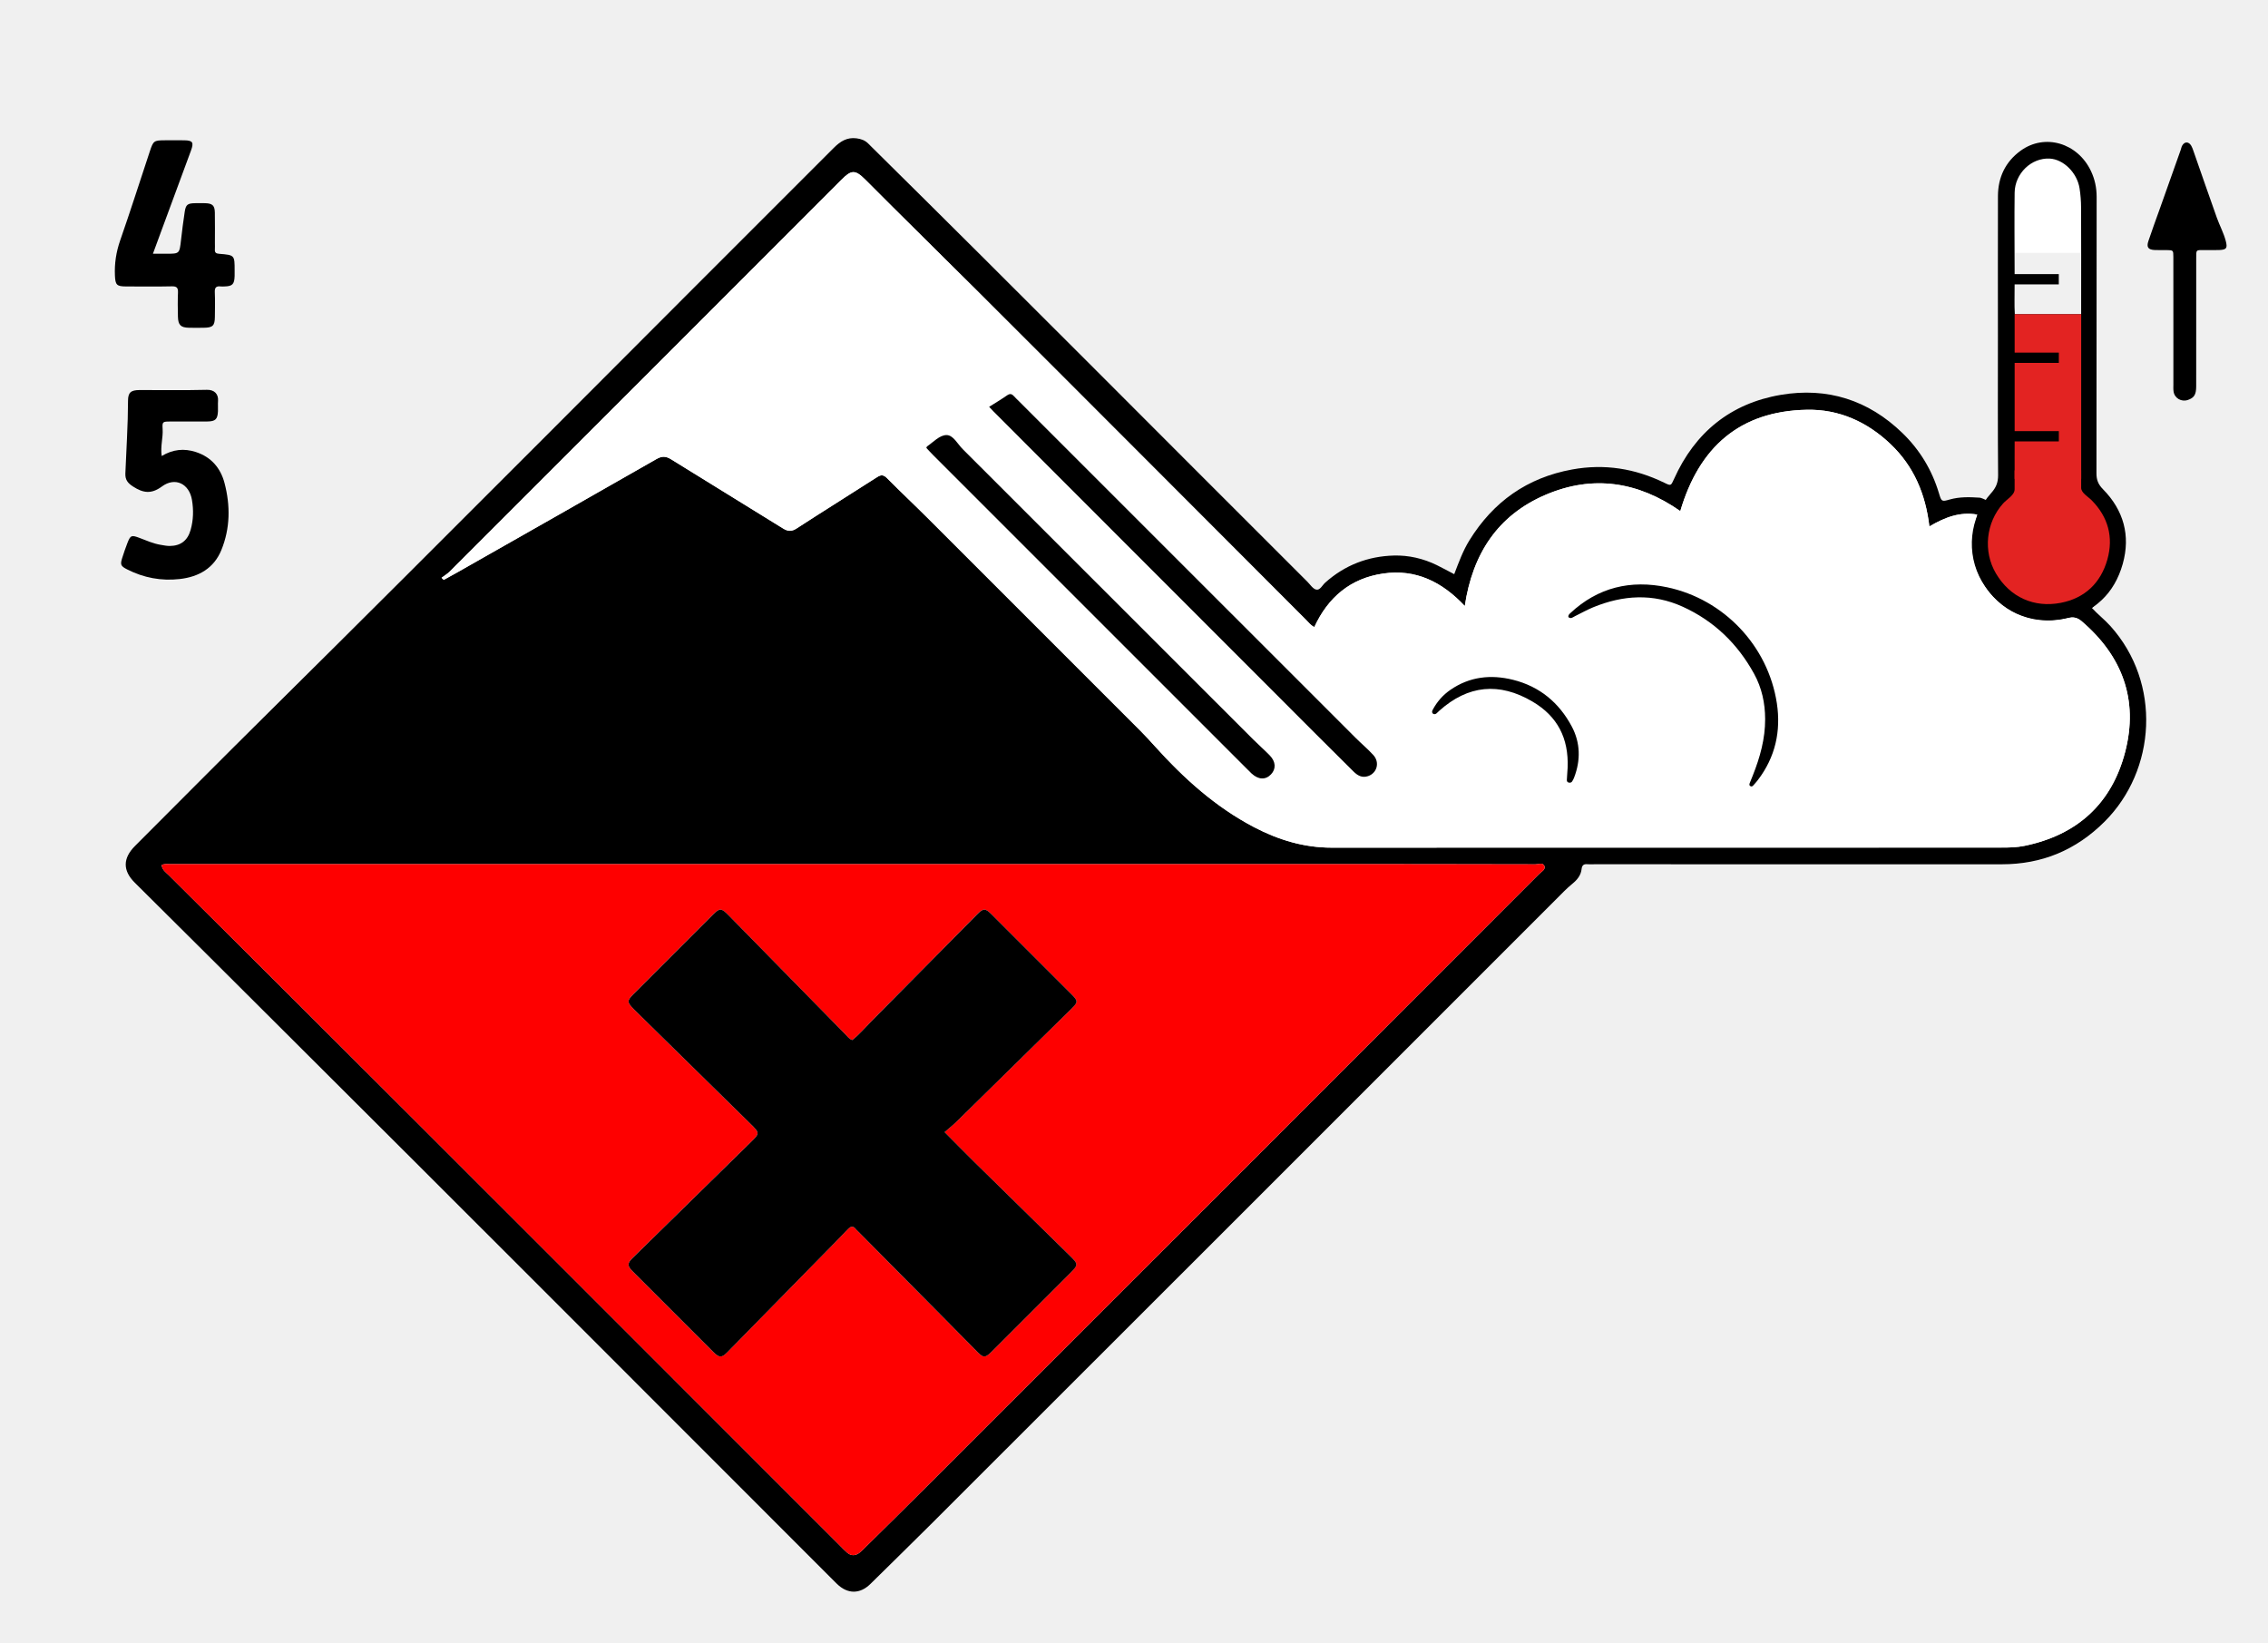
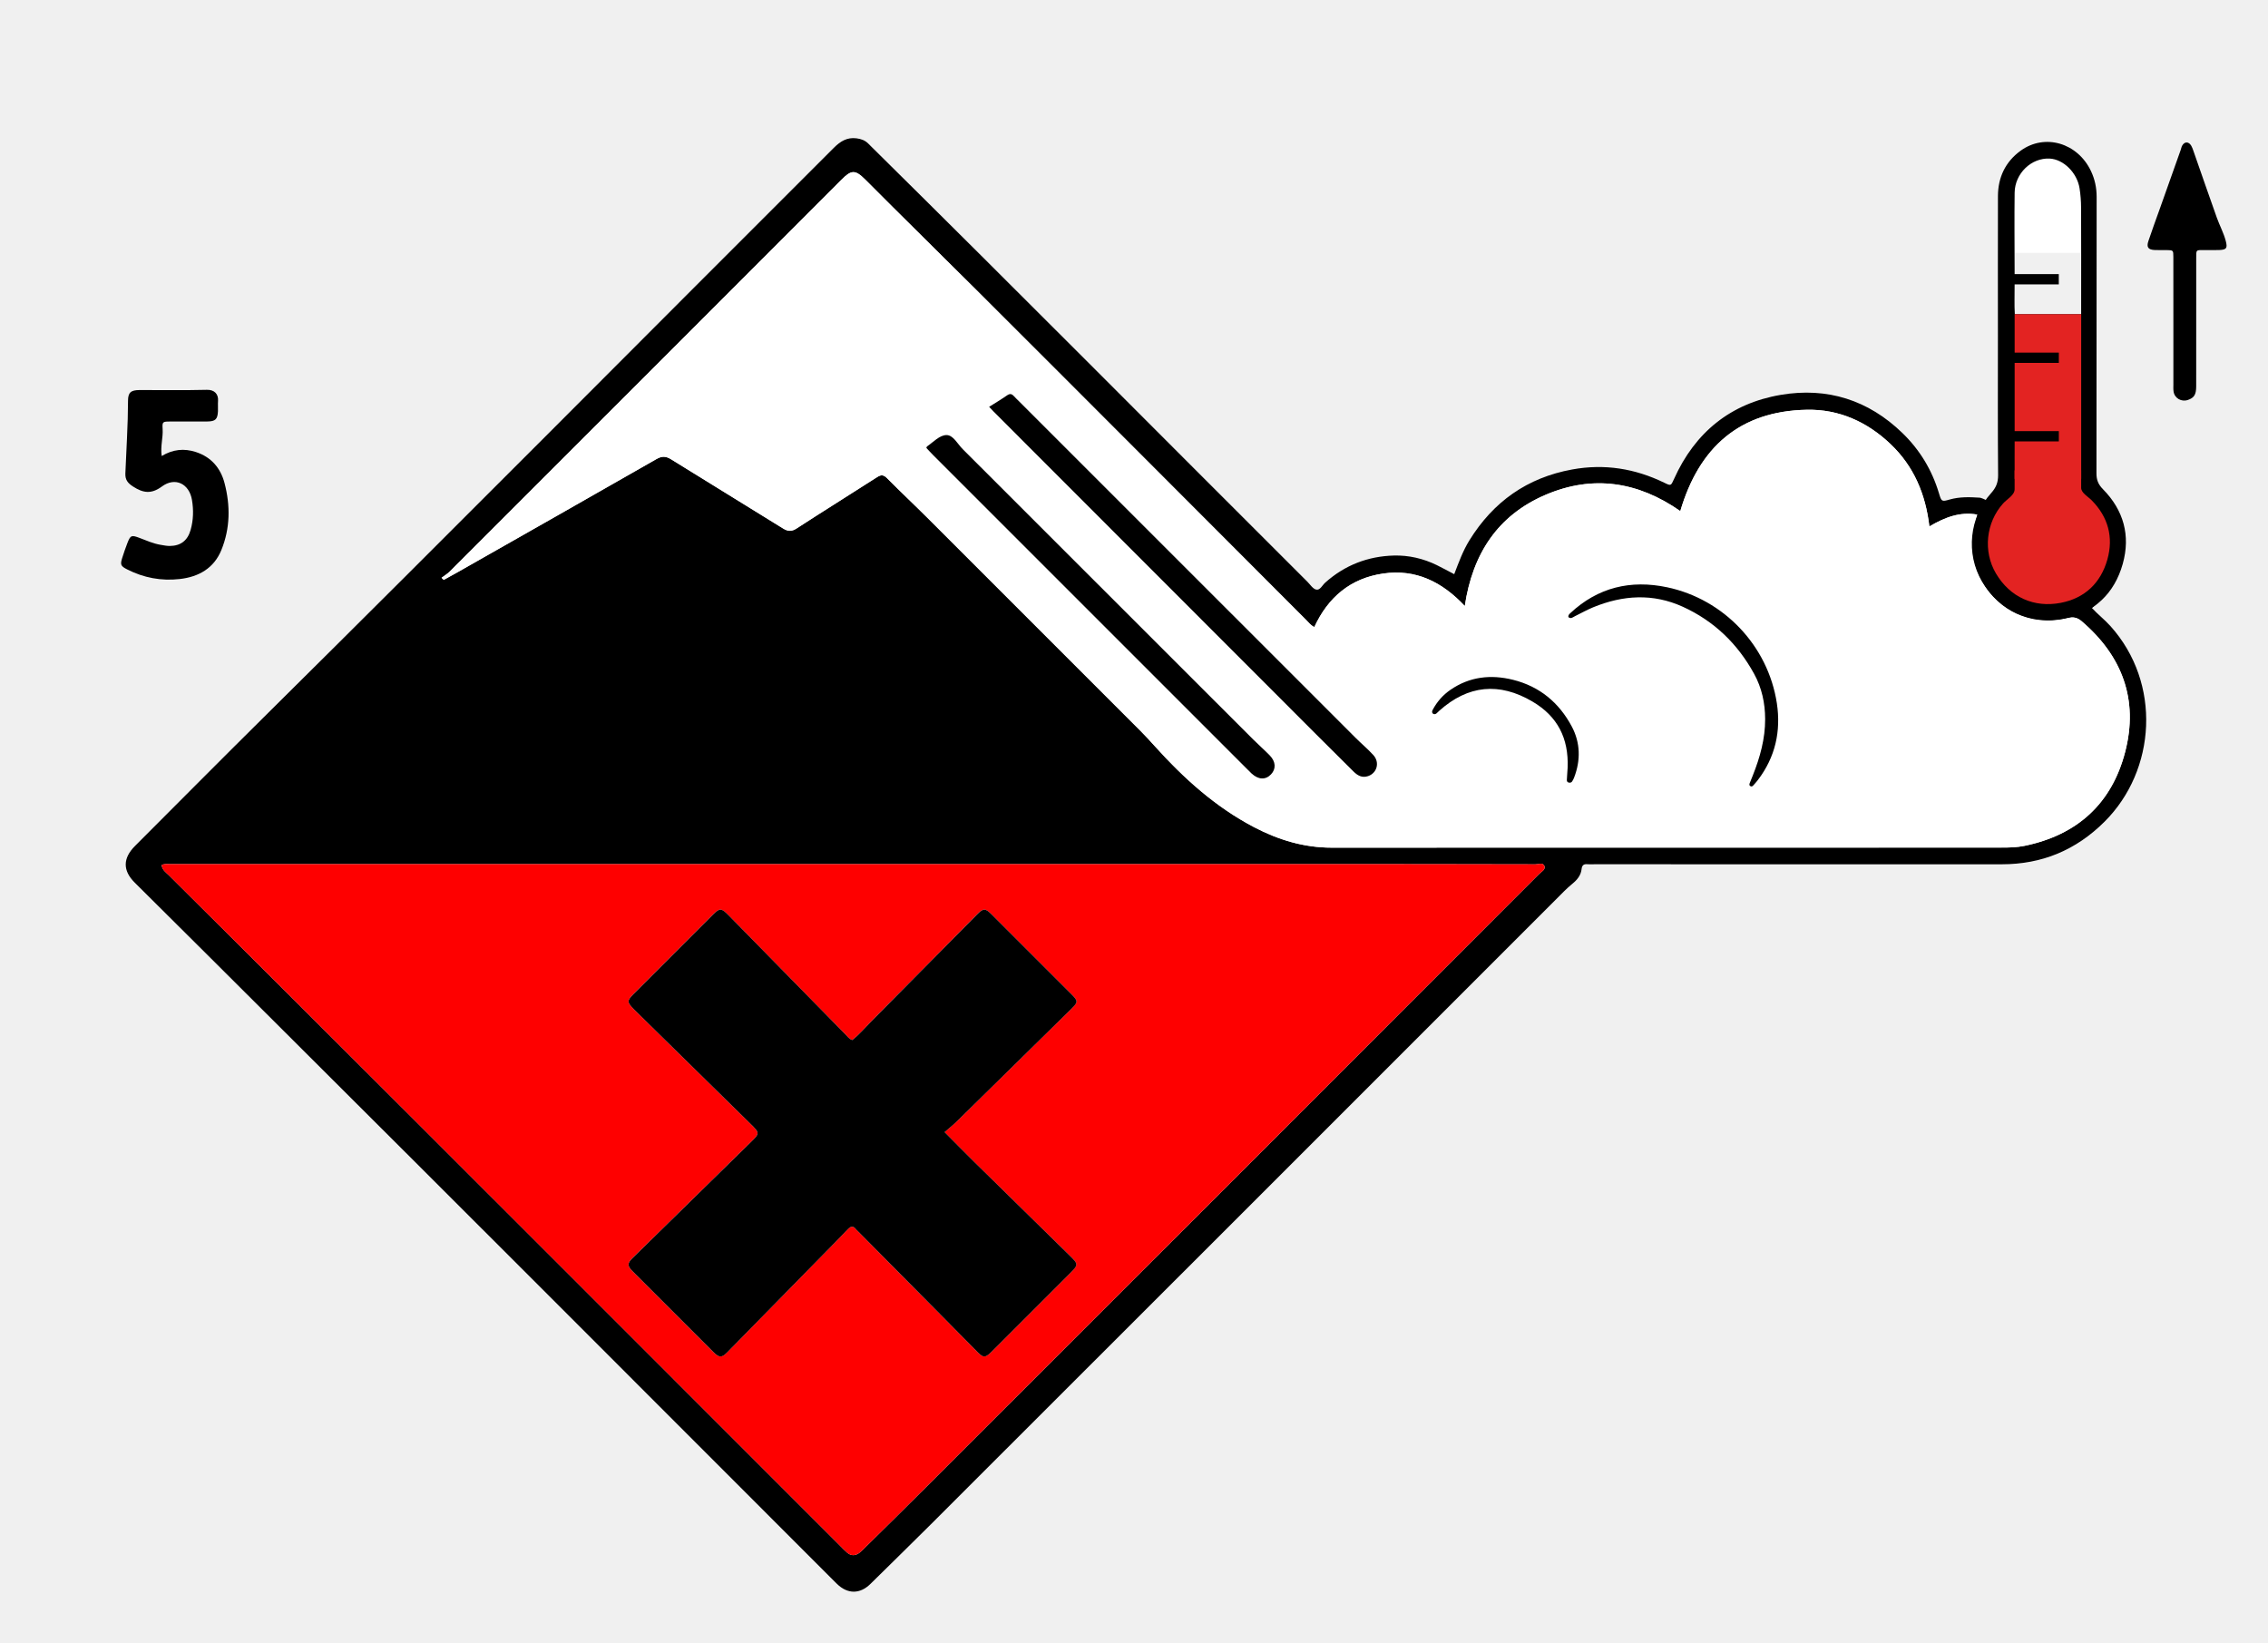
<svg xmlns="http://www.w3.org/2000/svg" viewBox="0 0 2452 1776">
  <path d="m2730 2398h-3511.8v-2479.7h3511.8v2479.7zm-1157.8-1777.2c-6.687-3.495-12.723-6.829-18.911-9.85-14.574-7.111-30.294-10.723-46.23-10.307-28.078 0.734-53.187 10.36-74.39 29.361-3.103 2.78-5.542 8.425-9.724 7.439-3.632-0.855-6.432-5.45-9.491-8.501-157.15-156.75-313.44-314.37-471.39-470.33-1.186-1.17-2.355-2.356-3.543-3.524-3.47-3.413-7.672-4.864-12.492-5.489-10.28-1.333-17.526 3.266-24.522 10.248-205.48 205.07-409.91 411.18-616.18 615.46-46.655 46.204-92.903 92.819-139.32 139.27-13.325 13.335-13.432 26.696-0.227 39.779 52.784 52.301 105.35 104.82 157.99 157.26 198.36 197.6 396.11 395.8 594.09 593.78 2.356 2.357 4.689 4.738 7.084 7.057 11.446 11.087 24.775 11.157 36.14-0.059 21.572-21.291 43.307-42.428 64.75-63.839 225.51-225.18 450.79-450.59 676.16-675.92 5.882-5.882 11.559-11.968 18.051-17.242 4.984-4.05 9.127-8.991 9.852-15.676 0.457-4.22 2.268-5.786 6.372-5.366 2.31 0.236 4.662 0.042 6.995 0.042 146.99 0 293.98-0.041 440.98 0.025 43.419 0.02 80.185-15.312 111-45.991 55.951-55.712 61.833-149.94 6.405-211.55-6.218-6.911-13.557-12.563-19.988-19.54 1.763-1.496-112.28-118.68-121.21-119.25-10.96-0.701-21.888-1.081-32.682 2.021-8.574 2.464-8.775 2.234-11.504-6.846-7.529-25.055-20.552-46.676-39.364-64.947-36.959-35.897-81.465-49.872-131.55-41.396-54.218 9.177-92.851 40.488-115.48 90.934-3.385 7.545-3.311 7.607-10.511 4.104-31.646-15.394-64.604-20.745-99.53-14.386-48.75 8.876-85.366 34.876-111.24 76.713-6.987 11.299-11.478 23.75-16.373 36.507zm777.45-272.34c0 22.304-5e-3 44.607 8e-3 66.911 1e-3 2.661-0.183 5.363 0.204 7.975 1.079 7.296 8.484 11.52 15.556 9.064 6.682-2.32 8.877-5.704 8.896-14.72 0.068-30.959 0.026-61.918 0.027-92.877 0-14.98 9e-3 -29.961-4e-3 -44.94-8e-3 -10.369-0.619-9.453 9.908-9.468 4.993-7e-3 9.993 0.162 14.979-0.043 8.016-0.331 9.069-2.152 7.049-9.874-2.281-8.713-6.612-16.596-9.613-24.992-8.596-24.048-16.904-48.197-25.35-72.299-0.657-1.877-1.309-3.799-2.293-5.511-2.739-4.765-7.339-4.813-9.893-0.114-0.779 1.434-1.047 3.138-1.601 4.699-7.432 20.94-14.869 41.879-22.31 62.815-4.221 11.875-8.637 23.686-12.605 35.644-2.205 6.645-0.166 9.271 6.832 9.629 4.316 0.221 8.654-0.021 12.98 0.06 7.034 0.132 7.181 0.172 7.201 7.135 0.072 23.635 0.029 47.271 0.029 70.906z" clip-rule="evenodd" display="none" fill="none" fill-rule="evenodd" />
  <path d="m1572.2 620.74c4.895-12.757 9.386-25.208 16.372-36.507 25.871-41.837 62.487-67.837 111.24-76.713 34.926-6.359 67.884-1.008 99.53 14.386 7.2 3.503 7.126 3.44 10.511-4.104 22.633-50.445 61.266-81.757 115.48-90.934 50.086-8.477 94.592 5.498 131.55 41.396 18.813 18.271 31.835 39.893 39.364 64.947 2.729 9.08 2.93 9.31 11.504 6.846 10.794-3.102 21.722-2.722 32.682-2.021 8.933 0.571 165.58 83.91 125.96 115.23-1.531 1.211-2.984 2.52-4.747 4.016 6.432 6.977 13.771 12.629 19.988 19.54 55.428 61.609 49.546 155.84-6.405 211.55-30.811 30.68-67.576 46.011-111 45.991-146.99-0.066-293.98-0.025-440.98-0.025-2.333 0-4.686 0.194-6.995-0.042-4.104-0.42-5.915 1.146-6.372 5.366-0.725 6.685-4.867 11.626-9.852 15.676-6.492 5.274-12.169 11.36-18.051 17.242-225.36 225.33-450.64 450.74-676.16 675.92-21.443 21.411-43.178 42.548-64.75 63.839-11.364 11.216-24.693 11.146-36.14 0.059-2.395-2.318-4.728-4.699-7.084-7.057-197.98-197.98-395.73-396.19-594.09-593.78-52.643-52.439-105.21-104.96-157.99-157.26-13.205-13.083-13.098-26.444 0.227-39.779 46.413-46.449 92.661-93.064 139.32-139.27 206.27-204.27 410.7-410.39 616.18-615.46 6.996-6.982 14.242-11.581 24.522-10.248 4.82 0.625 9.022 2.076 12.492 5.489 1.188 1.168 2.357 2.354 3.543 3.524 157.95 155.95 314.24 313.57 471.39 470.33 3.06 3.051 5.859 7.646 9.491 8.501 4.182 0.985 6.621-4.659 9.724-7.439 21.203-19.001 46.312-28.627 74.39-29.361 15.937-0.416 31.656 3.195 46.23 10.307 6.19 3.02 12.226 6.354 18.912 9.849zm-1094.8 3.914c0.79 0.74 1.581 1.479 2.372 2.22 4.343-2.389 8.715-4.727 13.025-7.175 72.361-41.093 144.76-82.118 216.99-123.45 6.031-3.452 10.244-3.159 15.986 0.419 40.124 25.002 80.544 49.531 120.66 74.539 5.59 3.484 9.438 3.596 15.072-0.065 28.753-18.689 57.905-36.765 86.745-55.322 4.494-2.892 7.124-2.551 10.858 1.208 14.781 14.879 30.057 29.266 44.897 44.088 76.4 76.299 152.73 152.67 229.05 229.05 5.411 5.416 10.587 11.077 15.714 16.767 31.198 34.625 65.45 65.521 107.08 87.316 26.305 13.772 53.971 22.154 84.068 22.139 241.28-0.131 482.57-0.068 723.85-0.093 8.322-1e-3 16.62-0.153 24.865-1.838 57.052-11.655 94.464-45.658 108.95-101.56 14.558-56.192-2.934-103.64-47.076-141.33-4.743-4.05-9.107-4.863-15.278-3.335-58.878 14.585-112.12-35.566-101.48-95.372 0.978-5.494 2.563-10.882 3.921-16.55-18.793-3.294-35.038 2.974-51.75 12.822-4.117-35.082-16.867-65.151-42.035-89.088-25.248-24.012-55.601-37.677-90.177-37.063-72.683 1.291-116.77 40.487-137.07 109.57-45.73-31.987-94.77-39.483-145.94-17.483-51.377 22.091-78.656 63.568-87.05 120.08-24.714-26.313-53.206-40.23-88.393-35.072-35.386 5.188-59.471 25.804-74.279 57.81-4.021-1.894-6.154-4.982-8.707-7.536-60.077-60.104-120.1-120.27-180.16-180.38-58.89-58.938-117.76-117.9-176.76-176.72-39.869-39.755-80.11-79.139-119.82-119.05-11.264-11.32-15.378-10.345-25.953 0.249-141.03 141.28-282.22 282.4-423.43 423.51-2.575 2.573-5.816 4.48-8.747 6.699zm-302.68 310.47c0.685 5.539 4.656 7.912 7.625 10.864 40.886 40.64 81.758 81.297 122.57 122.01 201.52 201 402.63 402.4 603.89 603.65 2.356 2.356 4.63 4.817 7.167 6.965 4.097 3.47 8.533 3.446 12.827 0.354 1.878-1.353 3.505-3.069 5.167-4.701 22.352-21.936 44.608-43.977 66.764-66.101 221.22-220.91 442.18-442.09 663.18-663.24 2.492-2.495 7.187-4.751 5.877-8.549-1.469-4.261-6.458-1.947-9.788-1.955-77.992-0.186-155.98-0.248-233.98-0.251-413.63-0.015-827.26-9e-3 -1240.9 0.025-3.256 1e-3 -6.606-0.657-10.412 0.93z" clip-rule="evenodd" fill-rule="evenodd" />
  <path d="m174.84 492.99c12.119-7.3 24.232-8.407 36.814-4.35 16.636 5.365 26.806 17.301 31.084 33.564 6.39 24.29 6.195 48.839-3.378 72.35-8.036 19.736-24.409 29.065-44.991 31.418-20.005 2.286-39.038-1.29-56.986-10.449-6.896-3.52-7.581-5.086-5.229-12.444 1.716-5.366 3.521-10.716 5.568-15.963 3.333-8.549 4.395-8.902 13.317-5.507 7.427 2.827 14.716 6.099 22.635 7.397 3.264 0.536 6.565 1.253 9.844 1.229 11.817-0.087 19.273-5.82 22.545-17.248 3.071-10.729 3.309-21.776 1.463-32.609-2.98-17.496-18.205-24.987-32.469-14.449-11.639 8.599-20.465 6.974-31.208 0.048-5.597-3.608-8.588-7.146-8.313-14.119 1.035-26.21 2.821-52.392 2.876-78.645 0.019-8.897 3.127-11.504 12.403-11.532 24.31-0.074 48.63 0.368 72.924-0.247 8.101-0.205 12.561 4.665 11.987 12.043-0.283 3.641 0.076 7.327-0.076 10.984-0.364 8.753-2.71 11.114-11.506 11.192-13.319 0.117-26.641-0.014-39.961 0.047-8.331 0.038-8.88 0.145-8.364 8.051 0.623 9.483-2.606 18.837-0.979 29.239z" clip-rule="evenodd" fill-rule="evenodd" />
-   <path d="m165.33 274.32h14.429c14.356 0 14.265-0.011 15.945-14.797 1.158-10.189 2.442-20.371 3.997-30.506 1.202-7.841 3.067-9.194 11.208-9.349 3.663-0.068 7.331-0.1 10.992 7e-3 7.734 0.227 10.22 2.436 10.379 10.098 0.229 10.988 0.06 21.985 0.061 32.979 0 2.332 0.137 4.673-0.025 6.993-0.245 3.505 1.438 4.384 4.708 4.647 16.655 1.343 16.648 1.434 16.647 17.933 0 1.999 0.048 3.999-8e-3 5.996-0.252 8.989-2.391 11.171-11.095 11.36-1.331 0.028-2.681 0.137-3.994-0.019-4.618-0.547-6.564 1.012-6.344 6.059 0.395 8.977 0.208 17.985 0.083 26.978-0.131 9.463-2.265 11.481-11.976 11.634-5.329 0.084-10.662 0.095-15.99-3e-3 -8.896-0.163-11.753-2.904-11.979-12.008-0.217-8.655-0.31-17.332 0.05-25.979 0.211-5.062-1.128-6.904-6.557-6.788-16.649 0.357-33.311 0.182-49.967 0.11-9.772-0.042-11.188-1.827-11.637-11.688-0.597-13.104 1.322-25.573 5.672-38.072 11.132-31.983 21.436-64.255 32.093-96.403 3.746-11.301 4.437-11.789 16.253-11.84 6.996-0.031 13.993-0.097 20.987 0.018 9.098 0.148 10.477 2.224 7.219 11.088-10.301 28.035-20.684 56.04-31.03 84.059-3.198 8.665-6.382 17.336-10.121 27.493z" clip-rule="evenodd" fill-rule="evenodd" />
  <path d="m2349.7 348.4c0-23.636 0.043-47.271-0.027-70.906-0.021-6.963-0.167-7.003-7.201-7.135-4.326-0.081-8.664 0.161-12.98-0.06-6.998-0.357-9.037-2.984-6.832-9.629 3.969-11.958 8.385-23.769 12.605-35.644 7.44-20.937 14.878-41.875 22.31-62.815 0.554-1.562 0.821-3.266 1.601-4.699 2.554-4.699 7.153-4.65 9.893 0.114 0.984 1.712 1.636 3.634 2.293 5.511 8.445 24.102 16.754 48.251 25.35 72.299 3.001 8.396 7.332 16.279 9.613 24.992 2.021 7.722 0.967 9.543-7.049 9.874-4.985 0.205-9.985 0.036-14.979 0.043-10.527 0.015-9.916-0.901-9.908 9.468 0.013 14.979 4e-3 29.96 4e-3 44.94-1e-3 30.959 0.041 61.918-0.027 92.877-0.02 9.016-2.215 12.399-8.896 14.72-7.071 2.455-14.477-1.769-15.556-9.064-0.387-2.611-0.203-5.313-0.204-7.975-0.015-22.303-0.01-44.607-0.01-66.911z" clip-rule="evenodd" fill-rule="evenodd" />
  <path d="m477.37 624.66c2.931-2.219 6.172-4.126 8.747-6.699 141.21-141.11 282.4-282.23 423.43-423.51 10.575-10.594 14.689-11.569 25.953-0.249 39.713 39.911 79.954 79.295 119.82 119.05 58.998 58.829 117.87 117.79 176.76 176.72 60.067 60.114 120.09 120.28 180.16 180.38 2.553 2.554 4.687 5.643 8.707 7.536 14.809-32.006 38.894-52.622 74.279-57.81 35.187-5.158 63.679 8.76 88.393 35.072 8.394-56.51 35.673-97.987 87.05-120.08 51.168-22 100.21-14.504 145.94 17.483 20.293-69.085 64.385-108.28 137.07-109.57 34.576-0.614 64.929 13.051 90.177 37.063 25.168 23.937 37.918 54.006 42.035 89.088 16.712-9.849 32.957-16.116 51.75-12.822-1.357 5.668-2.943 11.056-3.921 16.55-10.643 59.806 42.603 109.96 101.48 95.372 6.171-1.528 10.535-0.715 15.278 3.335 44.143 37.687 61.634 85.136 47.076 141.33-14.482 55.902-51.895 89.905-108.95 101.56-8.245 1.685-16.543 1.837-24.865 1.838-241.28 0.024-482.57-0.038-723.85 0.093-30.098 0.016-57.764-8.366-84.068-22.139-41.629-21.796-75.881-52.691-107.08-87.316-5.127-5.689-10.303-11.351-15.714-16.767-76.316-76.384-152.65-152.75-229.05-229.05-14.841-14.822-30.116-29.209-44.897-44.088-3.734-3.759-6.364-4.1-10.858-1.208-28.84 18.558-57.992 36.633-86.745 55.322-5.634 3.661-9.482 3.55-15.072 0.065-40.12-25.008-80.54-49.537-120.66-74.539-5.742-3.578-9.955-3.871-15.986-0.419-72.226 41.332-144.63 82.357-216.99 123.45-4.311 2.448-8.683 4.786-13.025 7.175-0.794-0.74-1.585-1.48-2.375-2.22zm592.08-184.83c2.223 2.349 3.542 3.811 4.933 5.202 116.35 116.44 232.7 232.87 349.06 349.29 13.19 13.197 26.508 26.269 39.676 39.487 4.522 4.541 9.415 7.465 16.028 5.209 9.696-3.307 12.814-14.864 5.646-22.728-6.041-6.629-12.992-12.417-19.348-18.77-121.36-121.32-242.7-242.67-364.04-364.01-1.649-1.649-3.397-3.214-4.923-4.97-2.275-2.62-4.374-3.417-7.633-1.137-5.963 4.177-12.252 7.887-19.4 12.422zm-67.933 44.392c2.231 2.365 4.627 5.037 7.161 7.572 113.36 113.38 226.73 226.74 340.1 340.1 1.414 1.414 2.794 2.864 4.26 4.224 7.433 6.896 15.179 7.252 21.126 1.005 5.539-5.82 5.197-13.685-1.334-20.383-5.809-5.957-12.102-11.439-17.988-17.323-104.67-104.62-209.29-209.3-314.02-313.86-5.58-5.571-10.21-15.215-17.494-15.201-7.468 0.015-14.277 7.606-21.096 12.327-0.215 0.147-0.263 0.538-0.714 1.538zm694.13 182.84c2.672 2.463 4.814 0.209 7.077-0.901 6.564-3.224 12.961-6.852 19.708-9.626 32.166-13.225 64.656-15.273 96.87-0.625 33.821 15.38 59.333 40.034 77.163 72.537 8.313 15.156 11.881 31.559 11.943 48.896 0.078 21.383-5.565 41.392-13.344 60.991-1.103 2.778-2.292 5.523-3.355 8.316-0.486 1.278-0.639 2.623 0.962 3.34 1.04 0.465 1.998 0.063 2.677-0.689 1.782-1.973 3.571-3.951 5.184-6.061 18.855-24.672 25.092-52.834 20.508-82.952-9.439-62.021-57.271-112.49-118.73-125.41-39.241-8.25-74.646 0.04-104.52 27.966-1.271 1.189-2.409 2.259-2.148 4.222zm-0.824 163.07c-0.232 3.594-0.563 8.24-0.813 12.891-0.074 1.381 0.367 2.626 1.932 2.983 1.355 0.309 2.78 0.145 3.596-1 0.954-1.339 1.702-2.871 2.297-4.413 7.226-18.73 6.785-37.649-2.484-55.114-13.683-25.781-34.799-43.429-63.635-50.569-24.037-5.951-46.908-3.406-67.706 10.94-8.062 5.562-14.378 12.81-19.016 21.479-0.865 1.616-1.171 3.236 0.534 4.351 1.188 0.776 2.581 0.359 3.661-0.575 1.004-0.869 1.903-1.856 2.894-2.742 31.122-27.827 64.859-31.063 100.78-9.904 26.998 15.9 39.301 39.582 37.961 71.673z" clip-rule="evenodd" fill="#fff" fill-rule="evenodd" />
  <path d="m174.68 935.12c3.806-1.587 7.156-0.929 10.413-0.93 413.63-0.034 827.26-0.04 1240.9-0.025 77.992 3e-3 155.98 0.065 233.98 0.251 3.33 8e-3 8.319-2.306 9.788 1.955 1.31 3.798-3.385 6.054-5.877 8.549-220.99 221.14-441.95 442.32-663.18 663.24-22.155 22.124-44.412 44.165-66.764 66.101-1.662 1.632-3.289 3.349-5.167 4.701-4.294 3.093-8.73 3.116-12.827-0.354-2.537-2.147-4.811-4.608-7.167-6.965-201.26-201.25-402.38-402.65-603.89-603.65-40.814-40.709-81.687-81.366-122.57-122.01-2.97-2.952-6.941-5.325-7.626-10.864zm846.49 288.76c4.833-4.18 9.062-7.458 12.855-11.179 41.396-40.592 82.738-81.238 124.06-121.91 7.578-7.458 7.606-8.595 0.159-16.064-28.705-28.789-57.448-57.54-86.24-86.242-6.818-6.797-8.859-6.787-15.576-6e-3 -38.205 38.573-76.316 77.239-114.57 115.77-6.771 6.82-12.969 14.27-20.514 20.128-3.612-1.368-5.509-4.221-7.814-6.571-41.996-42.815-83.957-85.666-125.98-128.45-7.778-7.92-9.447-7.905-17.002-0.365-28.54 28.483-57.051 56.995-85.533 85.536-7.313 7.328-7.26 8.858-0.036 16.231 2.565 2.618 5.19 5.177 7.806 7.745 39.467 38.752 78.952 77.484 118.39 116.26 10.493 10.316 10.371 10.318-0.229 20.694-42.383 41.484-84.738 82.999-127.07 124.54-5.757 5.649-5.851 8.418-0.101 14.192 29.158 29.277 58.382 58.491 87.652 87.656 6.225 6.202 8.893 6.107 14.914-0.023 32.916-33.521 65.811-67.062 98.703-100.6 10.497-10.705 21.048-21.359 31.391-32.212 3.174-3.329 5.793-4.189 8.854-0.175 0.601 0.788 1.403 1.42 2.107 2.13 30.712 30.987 61.433 61.967 92.133 92.966 12.661 12.785 25.205 25.686 37.95 38.386 5.595 5.573 7.611 5.434 13.344 0.147 1.469-1.354 2.845-2.81 4.259-4.223 26.864-26.86 53.729-53.72 80.589-80.584 10.632-10.633 10.635-10.645 0.066-21.011-34.017-33.362-68.068-66.689-102.04-100.1-10.435-10.259-20.66-20.73-32.534-32.665z" clip-rule="evenodd" fill="#FE0000" fill-rule="evenodd" />
  <path d="m2249.4 273.39c-23.754 1e-3 -47.51 2e-3 -71.265 2e-3 -0.1-21.281-0.438-42.566-0.193-63.844 0.115-9.951 4.216-18.762 10.78-26.226 13.875-15.776 35.868-15.719 49.805 0.017 7.125 8.045 10.939 17.65 11.1 28.2 0.312 20.61-0.109 41.232-0.227 61.851z" clip-rule="evenodd" fill="#fff" fill-rule="evenodd" />
  <path d="m1069.4 439.83c7.147-4.535 13.437-8.245 19.401-12.42 3.259-2.28 5.357-1.483 7.633 1.137 1.525 1.756 3.273 3.32 4.923 4.97 121.34 121.34 242.68 242.69 364.04 364.01 6.355 6.353 13.307 12.141 19.348 18.77 7.168 7.863 4.05 19.421-5.646 22.728-6.613 2.256-11.506-0.668-16.028-5.209-13.168-13.219-26.485-26.29-39.676-39.487-116.36-116.42-232.72-232.86-349.06-349.29-1.392-1.393-2.711-2.855-4.934-5.204z" clip-rule="evenodd" fill-rule="evenodd" />
  <path d="m1001.5 484.22c0.451-1 0.499-1.391 0.714-1.539 6.818-4.721 13.628-12.313 21.096-12.327 7.284-0.014 11.914 9.63 17.494 15.201 104.73 104.56 209.35 209.24 314.02 313.86 5.887 5.884 12.18 11.366 17.988 17.323 6.531 6.698 6.873 14.563 1.334 20.383-5.947 6.247-13.693 5.891-21.126-1.005-1.466-1.359-2.846-2.81-4.26-4.224-113.37-113.36-226.74-226.73-340.1-340.1-2.534-2.534-4.93-5.206-7.161-7.571z" clip-rule="evenodd" fill-rule="evenodd" />
  <path d="m1695.6 667.07c-0.261-1.964 0.877-3.033 2.148-4.223 29.871-27.926 65.275-36.216 104.52-27.966 61.456 12.92 109.29 63.394 118.73 125.41 4.584 30.118-1.652 58.28-20.508 82.952-1.612 2.109-3.401 4.088-5.184 6.061-0.679 0.752-1.637 1.154-2.677 0.689-1.601-0.717-1.448-2.062-0.962-3.34 1.063-2.793 2.253-5.538 3.355-8.316 7.778-19.6 13.422-39.608 13.344-60.991-0.063-17.337-3.63-33.739-11.943-48.896-17.83-32.503-43.342-57.157-77.163-72.537-32.214-14.648-64.704-12.6-96.87 0.625-6.747 2.774-13.144 6.402-19.708 9.626-2.263 1.111-4.405 3.365-7.077 0.902z" clip-rule="evenodd" fill-rule="evenodd" />
  <path d="m1694.8 830.14c1.34-32.091-10.964-55.772-37.962-71.674-35.92-21.158-69.657-17.923-100.78 9.904-0.99 0.886-1.89 1.873-2.894 2.742-1.08 0.935-2.473 1.352-3.661 0.575-1.705-1.114-1.399-2.734-0.534-4.351 4.638-8.67 10.954-15.918 19.016-21.479 20.798-14.347 43.669-16.892 67.706-10.94 28.836 7.141 49.952 24.788 63.635 50.569 9.27 17.465 9.71 36.384 2.484 55.114-0.595 1.542-1.343 3.074-2.297 4.413-0.815 1.145-2.24 1.309-3.596 1-1.564-0.357-2.006-1.603-1.932-2.983 0.251-4.65 0.582-9.297 0.814-12.89z" clip-rule="evenodd" fill-rule="evenodd" />
  <path d="m1021.2 1223.9c11.874 11.936 22.1 22.406 32.532 32.665 33.973 33.406 68.024 66.733 102.04 100.1 10.568 10.366 10.565 10.378-0.066 21.011-26.86 26.864-53.725 53.724-80.589 80.584-1.414 1.413-2.79 2.868-4.259 4.223-5.732 5.286-7.749 5.426-13.344-0.147-12.745-12.7-25.289-25.601-37.95-38.386-30.7-30.999-61.421-61.979-92.133-92.966-0.704-0.71-1.507-1.342-2.107-2.13-3.062-4.015-5.681-3.154-8.854 0.175-10.343 10.853-20.894 21.507-31.391 32.212-32.893 33.544-65.787 67.085-98.703 100.6-6.021 6.131-8.689 6.226-14.914 0.023-29.271-29.165-58.494-58.379-87.652-87.656-5.75-5.774-5.656-8.543 0.101-14.192 42.33-41.539 84.686-83.054 127.07-124.54 10.601-10.376 10.723-10.378 0.229-20.694-39.44-38.778-78.926-77.511-118.39-116.26-2.615-2.568-5.24-5.127-7.806-7.745-7.224-7.373-7.276-8.903 0.036-16.231 28.482-28.541 56.993-57.053 85.533-85.536 7.555-7.54 9.224-7.555 17.002 0.365 42.023 42.787 83.984 85.638 125.98 128.45 2.306 2.351 4.202 5.203 7.814 6.571 7.545-5.858 13.743-13.308 20.514-20.128 38.25-38.529 76.361-77.195 114.57-115.77 6.717-6.781 8.758-6.791 15.576 6e-3 28.792 28.702 57.535 57.453 86.24 86.242 7.447 7.47 7.419 8.606-0.159 16.064-41.32 40.669-82.662 81.315-124.06 121.91-3.792 3.721-8.02 6.999-12.853 11.179z" clip-rule="evenodd" fill-rule="evenodd" />
  <path d="m2160 363.84c1e-3 -50.628-0.089-101.26 0.044-151.88 0.054-20.254 8.086-37.066 24.455-48.982 26.163-19.047 61.668-8.555 76.109 21.96 4.185 8.844 6.141 18.081 6.128 27.971-0.128 99.59-0.021 199.18-0.197 298.77-0.013 7.073 1.861 11.948 7.072 17.237 22.296 22.628 29.932 50.112 21.352 80.691-9.042 32.223-31.017 52.941-63.734 59.223-36.219 6.955-69.14-7.507-88.407-40.175-17.738-30.074-13.759-69.381 9.871-95.611 5.178-5.747 7.586-11.338 7.519-19.318-0.419-49.959-0.213-99.922-0.212-149.88zm65.826-56.403h-47.763c0.063 11.569-0.405 21.99 0.209 32.247h71.727v-11.481c0-34.643 0.09-69.285-0.074-103.93-0.033-6.939-0.588-13.944-1.674-20.798-2.677-16.897-17.484-31.325-32.322-32.046-19.799-0.961-37.591 15.991-37.85 36.852-0.338 27.31-0.1 54.627-0.024 81.941 5e-3 1.846 9e-3 5.476 9e-3 6.101 12.416 0 32.142 4e-3 47.763 4e-3 -1e-3 2.918-1e-3 8.356-1e-3 11.107z" clip-rule="evenodd" fill-rule="evenodd" />
  <path d="m2250 527.28c0.012-6.266-6e-3 -12.531 0-18.797h-71.936c0.025 6.806-0.059 13.612 0 20.418 0.053 6.32-8.288 10.749-12.39 15.3-18.715 20.774-21.867 51.905-7.817 75.724 15.26 25.873 41.332 37.327 70.018 31.818 25.913-4.975 43.316-21.384 50.479-46.904 6.794-24.219 0.748-45.986-16.911-63.908-4.128-4.188-11.453-8.049-11.443-13.651z" clip-rule="evenodd" fill="#E32322" fill-rule="evenodd" />
  <path d="m2178.1 477.21c0 4.81-0.098 27.288 0 40.541h71.936v-178.06h-71.936v41.53h47.763v11.107h-47.763v73.778h47.763v11.107h-47.763z" clip-rule="evenodd" fill="#E32322" fill-rule="evenodd" />
</svg>
